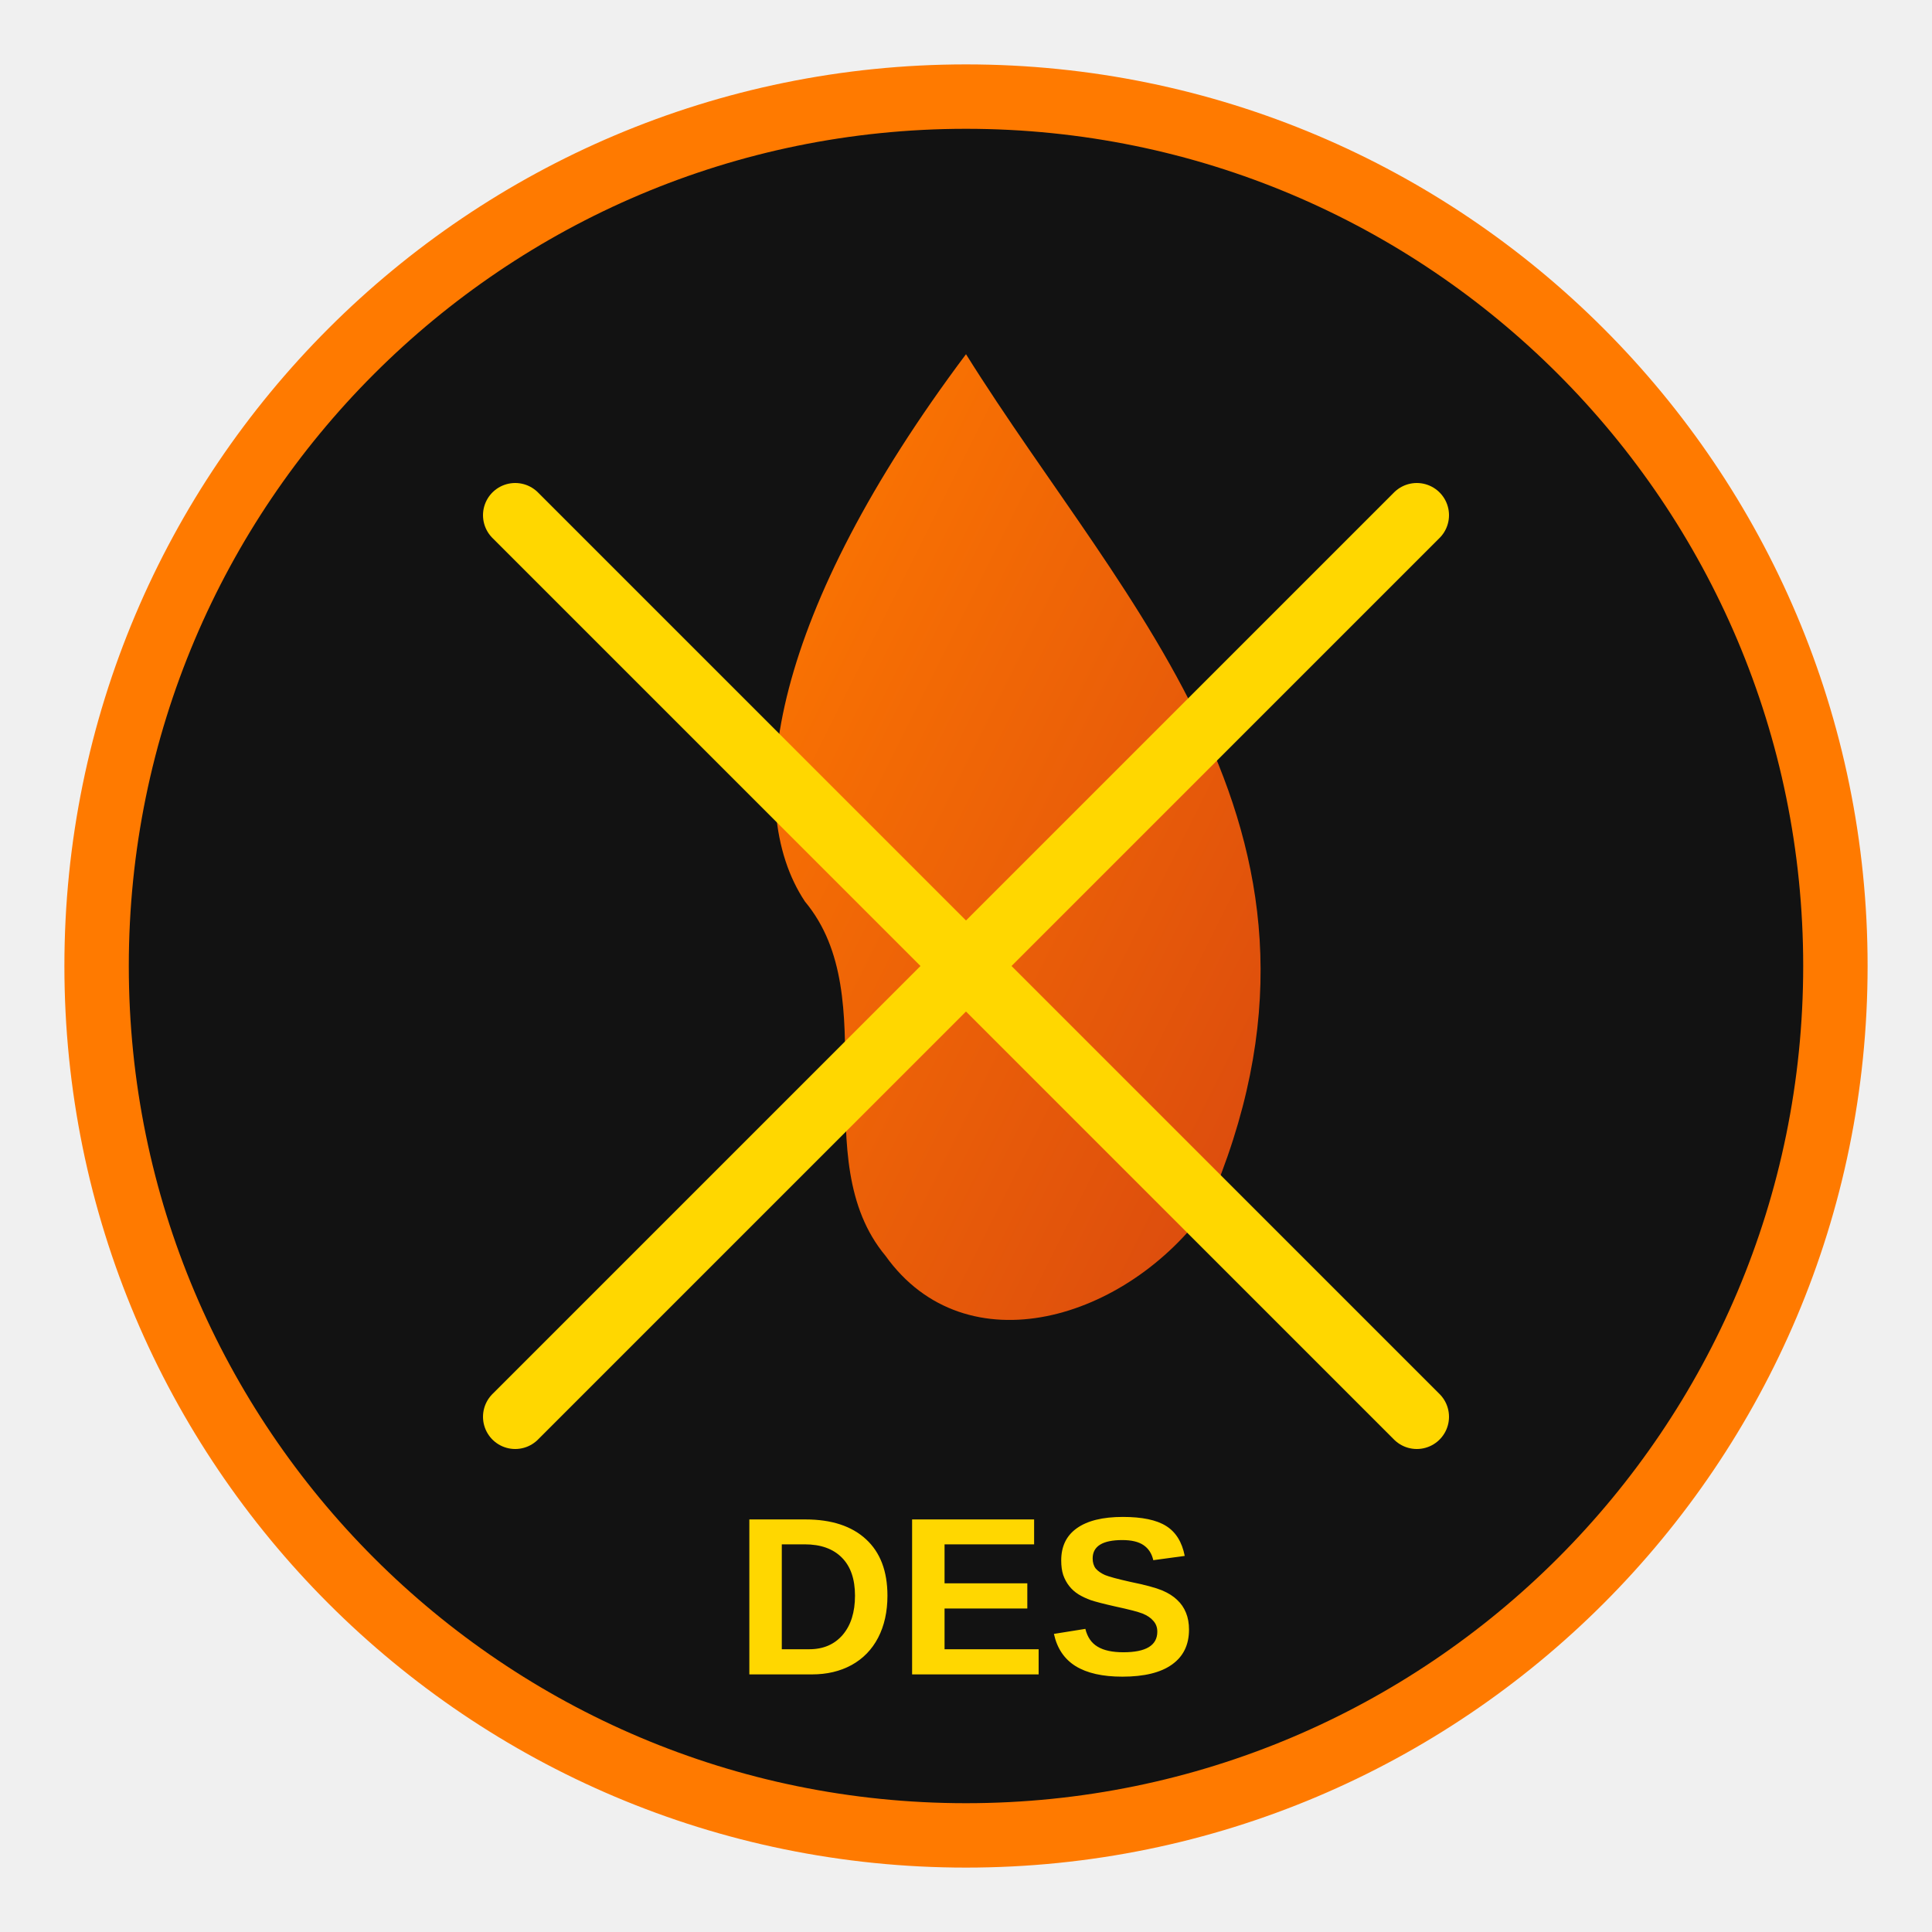
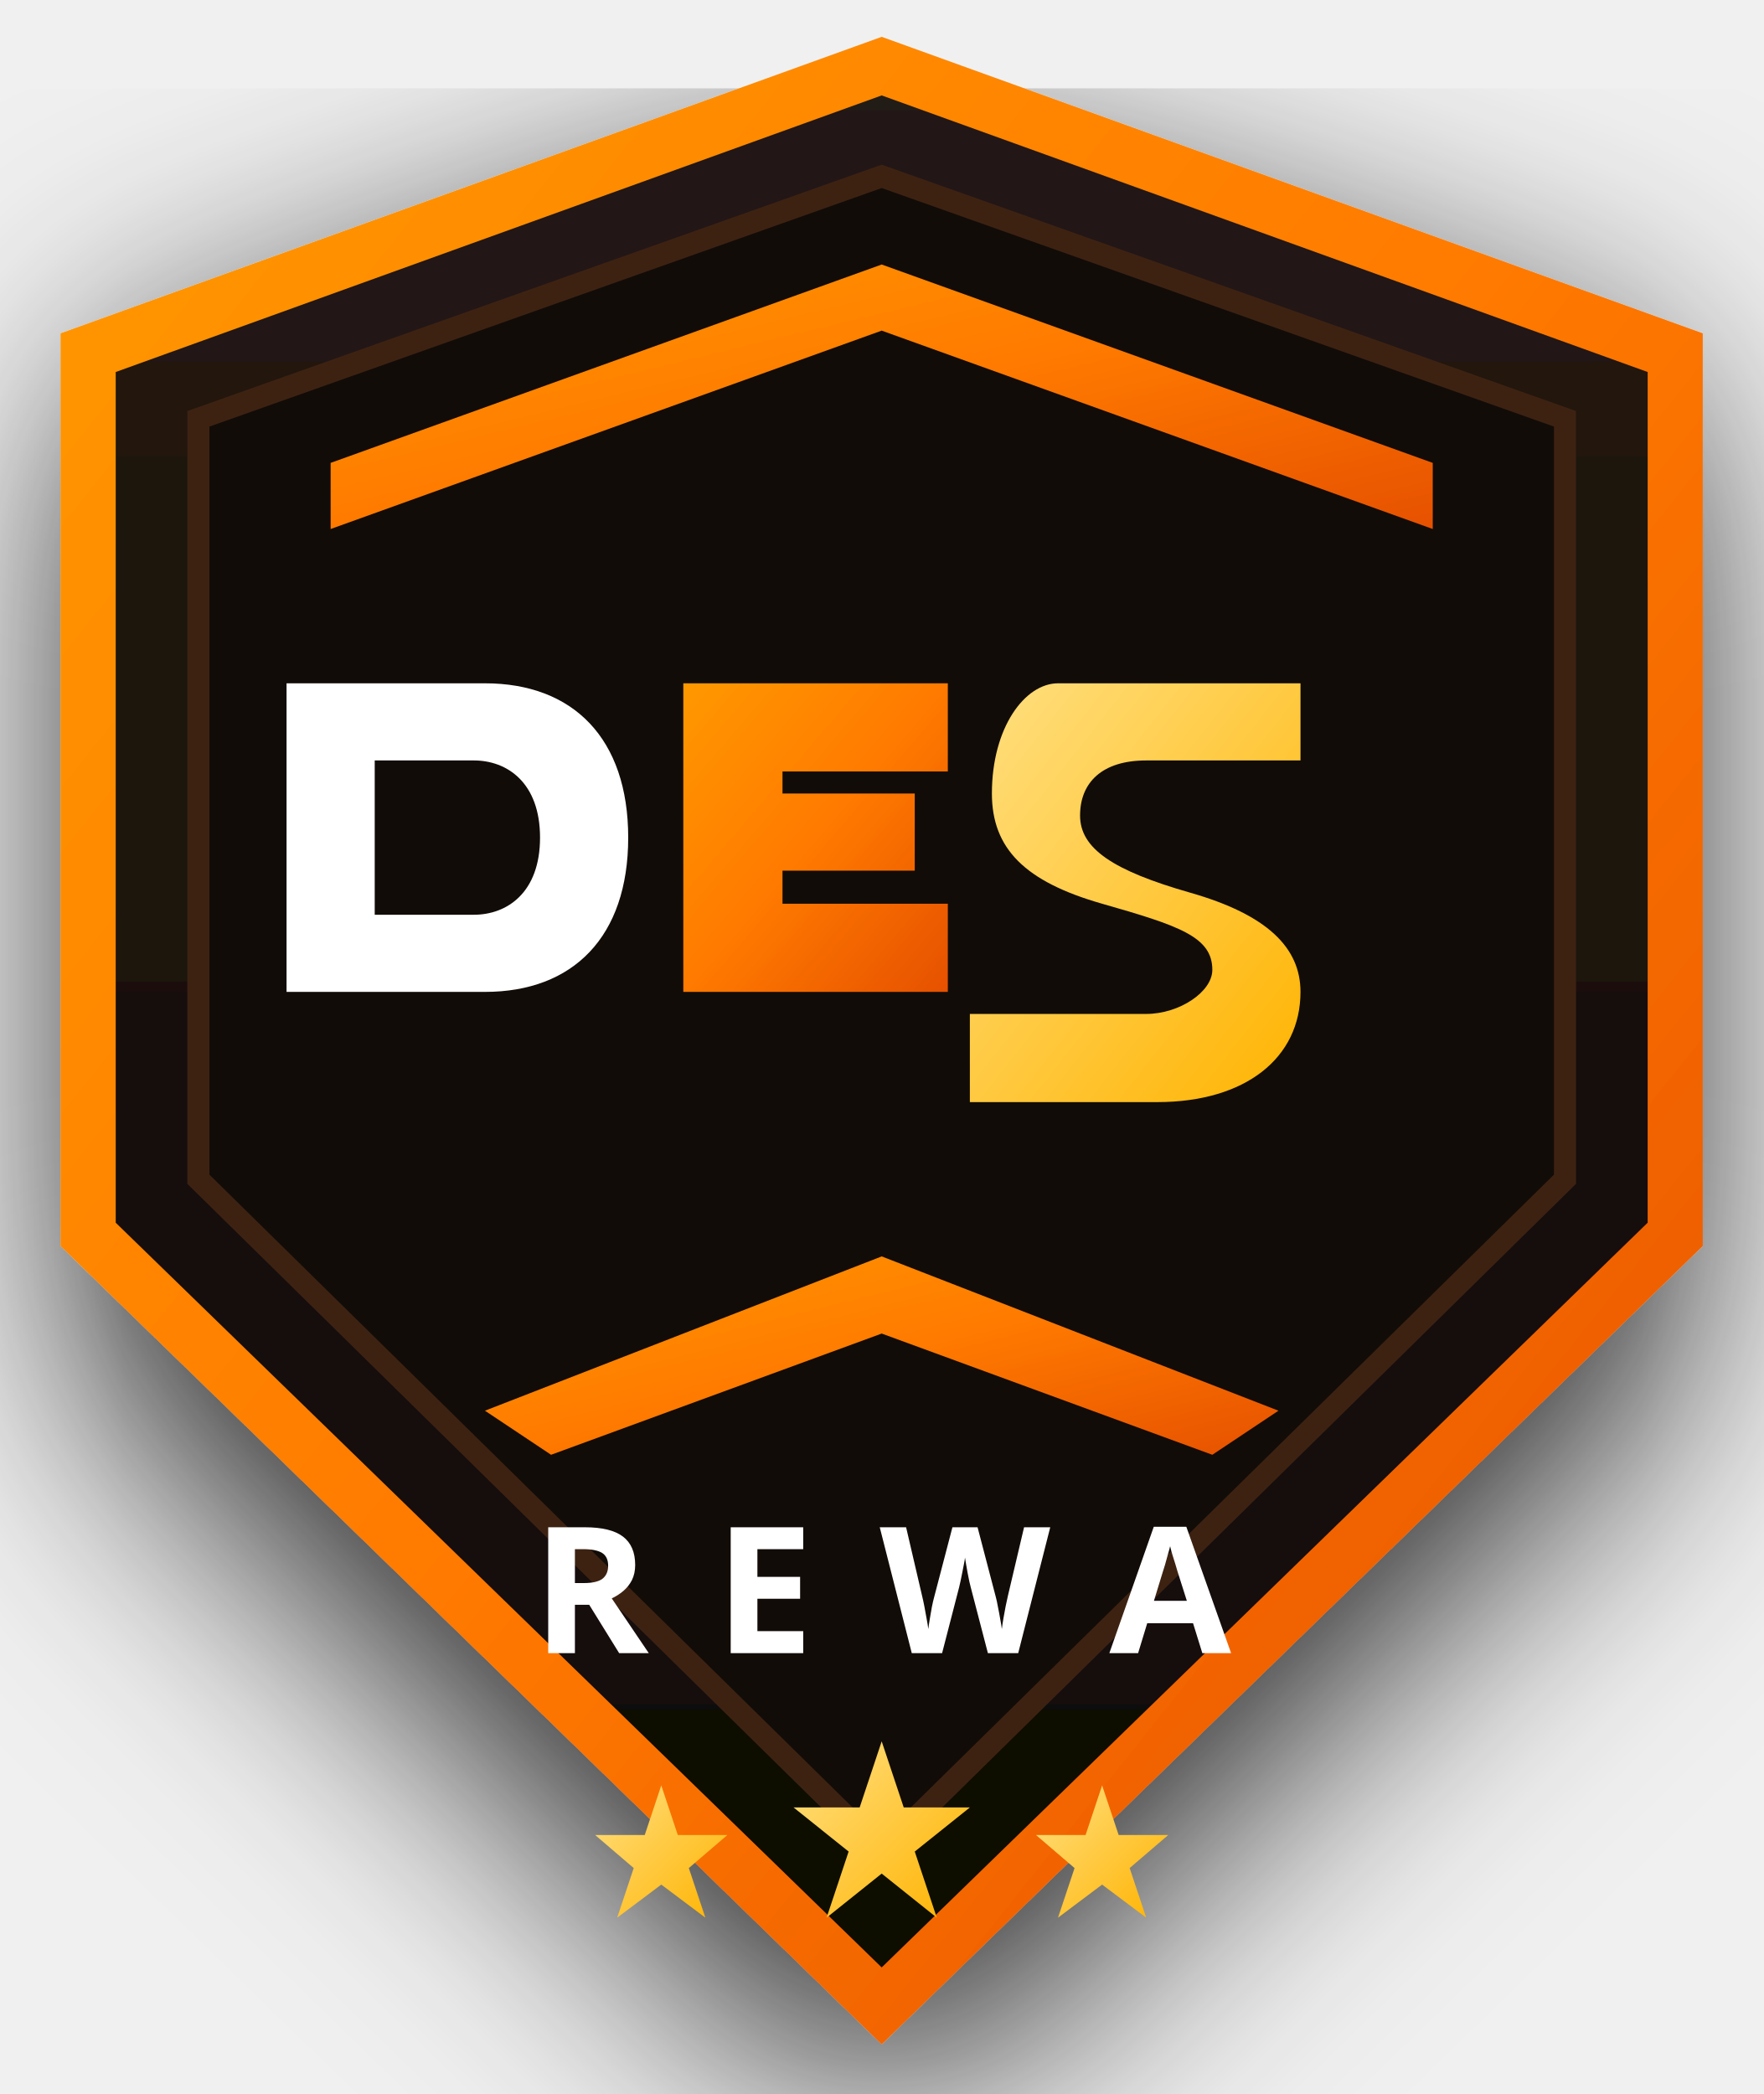
- <svg xmlns="http://www.w3.org/2000/svg" viewBox="0 0 120 120" width="100%" height="100%">
+ <svg xmlns="http://www.w3.org/2000/svg" viewBox="0 0 160 190" width="160" height="190" fill="none">
  <defs>
-     <linearGradient id="desGrad" x1="0%" y1="0%" x2="100%" y2="100%">
-       <stop offset="0%" stop-color="#ff7a00" />
-       <stop offset="100%" stop-color="#d9480f" />
+     <linearGradient id="desEmber" x1="0%" y1="0%" x2="100%" y2="100%">
+       <stop offset="0%" stop-color="#ff9800" />
+       <stop offset="50%" stop-color="#ff7a00" />
+       <stop offset="100%" stop-color="#e65100" />
    </linearGradient>
+     <linearGradient id="desGold" x1="0%" y1="0%" x2="100%" y2="100%">
+       <stop offset="0%" stop-color="#ffe082" />
+       <stop offset="100%" stop-color="#ffb300" />
+     </linearGradient>
+     <linearGradient id="desCarbon" x1="0%" y1="0%" x2="0%" y2="100%">
+       <stop offset="0%" stop-color="#241a14" />
+       <stop offset="100%" stop-color="#0e0804" />
+     </linearGradient>
+     <filter id="desShadow" x="-20%" y="-20%" width="140%" height="140%">
+       <feDropShadow dx="0" dy="8" stdDeviation="12" flood-color="#000000" flood-opacity="0.85" />
+     </filter>
  </defs>
-   <circle cx="60" cy="60" r="54" fill="#121212" stroke="#ff7a00" stroke-width="4" />
-   <path d="M60 22 C70 38 85 52 75 75 C70 82 60 85 55 78 C50 72 55 62 50 56 C46 50 48 38 60 22 Z" fill="url(#desGrad)" />
-   <line x1="32" y1="88" x2="88" y2="32" stroke="#ffd700" stroke-width="4" stroke-linecap="round" />
-   <line x1="32" y1="32" x2="88" y2="88" stroke="#ffd700" stroke-width="4" stroke-linecap="round" />
-   <text x="60" y="104" font-family="Arial, sans-serif" font-weight="900" font-size="14" fill="#ffd700" text-anchor="middle">DES</text>
+   <polygon points="80,6 152,32 152,112 80,182 8,112 8,32" fill="url(#desCarbon)" stroke="url(#desEmber)" stroke-width="5" stroke-linejoin="miter" filter="url(#desShadow)" />
+   <polygon points="80,16 142,38 142,107 80,168 18,107 18,38" fill="#120c08" stroke="#3d2212" stroke-width="2" />
+   <polygon points="80,24 130,42 130,48 80,30 30,48 30,42" fill="url(#desEmber)" />
+   <g fill="#ffffff">
+     <path d="M26 62 H44 C52 62 57 67 57 76 C57 85 52 90 44 90 H26 V62 Z M34 69 V83 H43 C46 83 49 81 49 76 C49 71 46 69 43 69 H34 Z" fill="#ffffff" />
+     <path d="M62 62 H86 V70 H71 V72 H83 V79 H71 V82 H86 V90 H62 V62 Z" fill="url(#desEmber)" />
+     <path d="M96 62 H118 V69 H104 C100 69 98 71 98 74 C98 77 101 79 108 81 C115 83 118 86 118 90 C118 96 113 100 105 100 H88 V92 H104 C107 92 110 90 110 88 C110 85 107 84 100 82 C93 80 90 77 90 72 C90 66 93 62 96 62 Z" fill="url(#desGold)" />
+   </g>
+   <polygon points="80,114 116,128 110,132 80,121 50,132 44,128" fill="url(#desEmber)" />
+   <text x="80" y="150" fill="#ffffff" font-family="'Plus Jakarta Sans', sans-serif" font-size="16" font-weight="900" text-anchor="middle" letter-spacing="6">REWA</text>
+   <g fill="url(#desGold)">
+     <polygon points="60,162 61.5,166.5 66,166.5 62.5,169.5 64,174 60,171 56,174 57.5,169.5 54,166.5 58.5,166.5" />
+     <polygon points="80,158 82,164 88,164 83,168 85,174 80,170 75,174 77,168 72,164 78,164" />
+     <polygon points="100,162 101.5,166.5 106,166.5 102.5,169.5 104,174 100,171 96,174 97.5,169.5 94,166.5 98.5,166.5" />
+   </g>
</svg>
